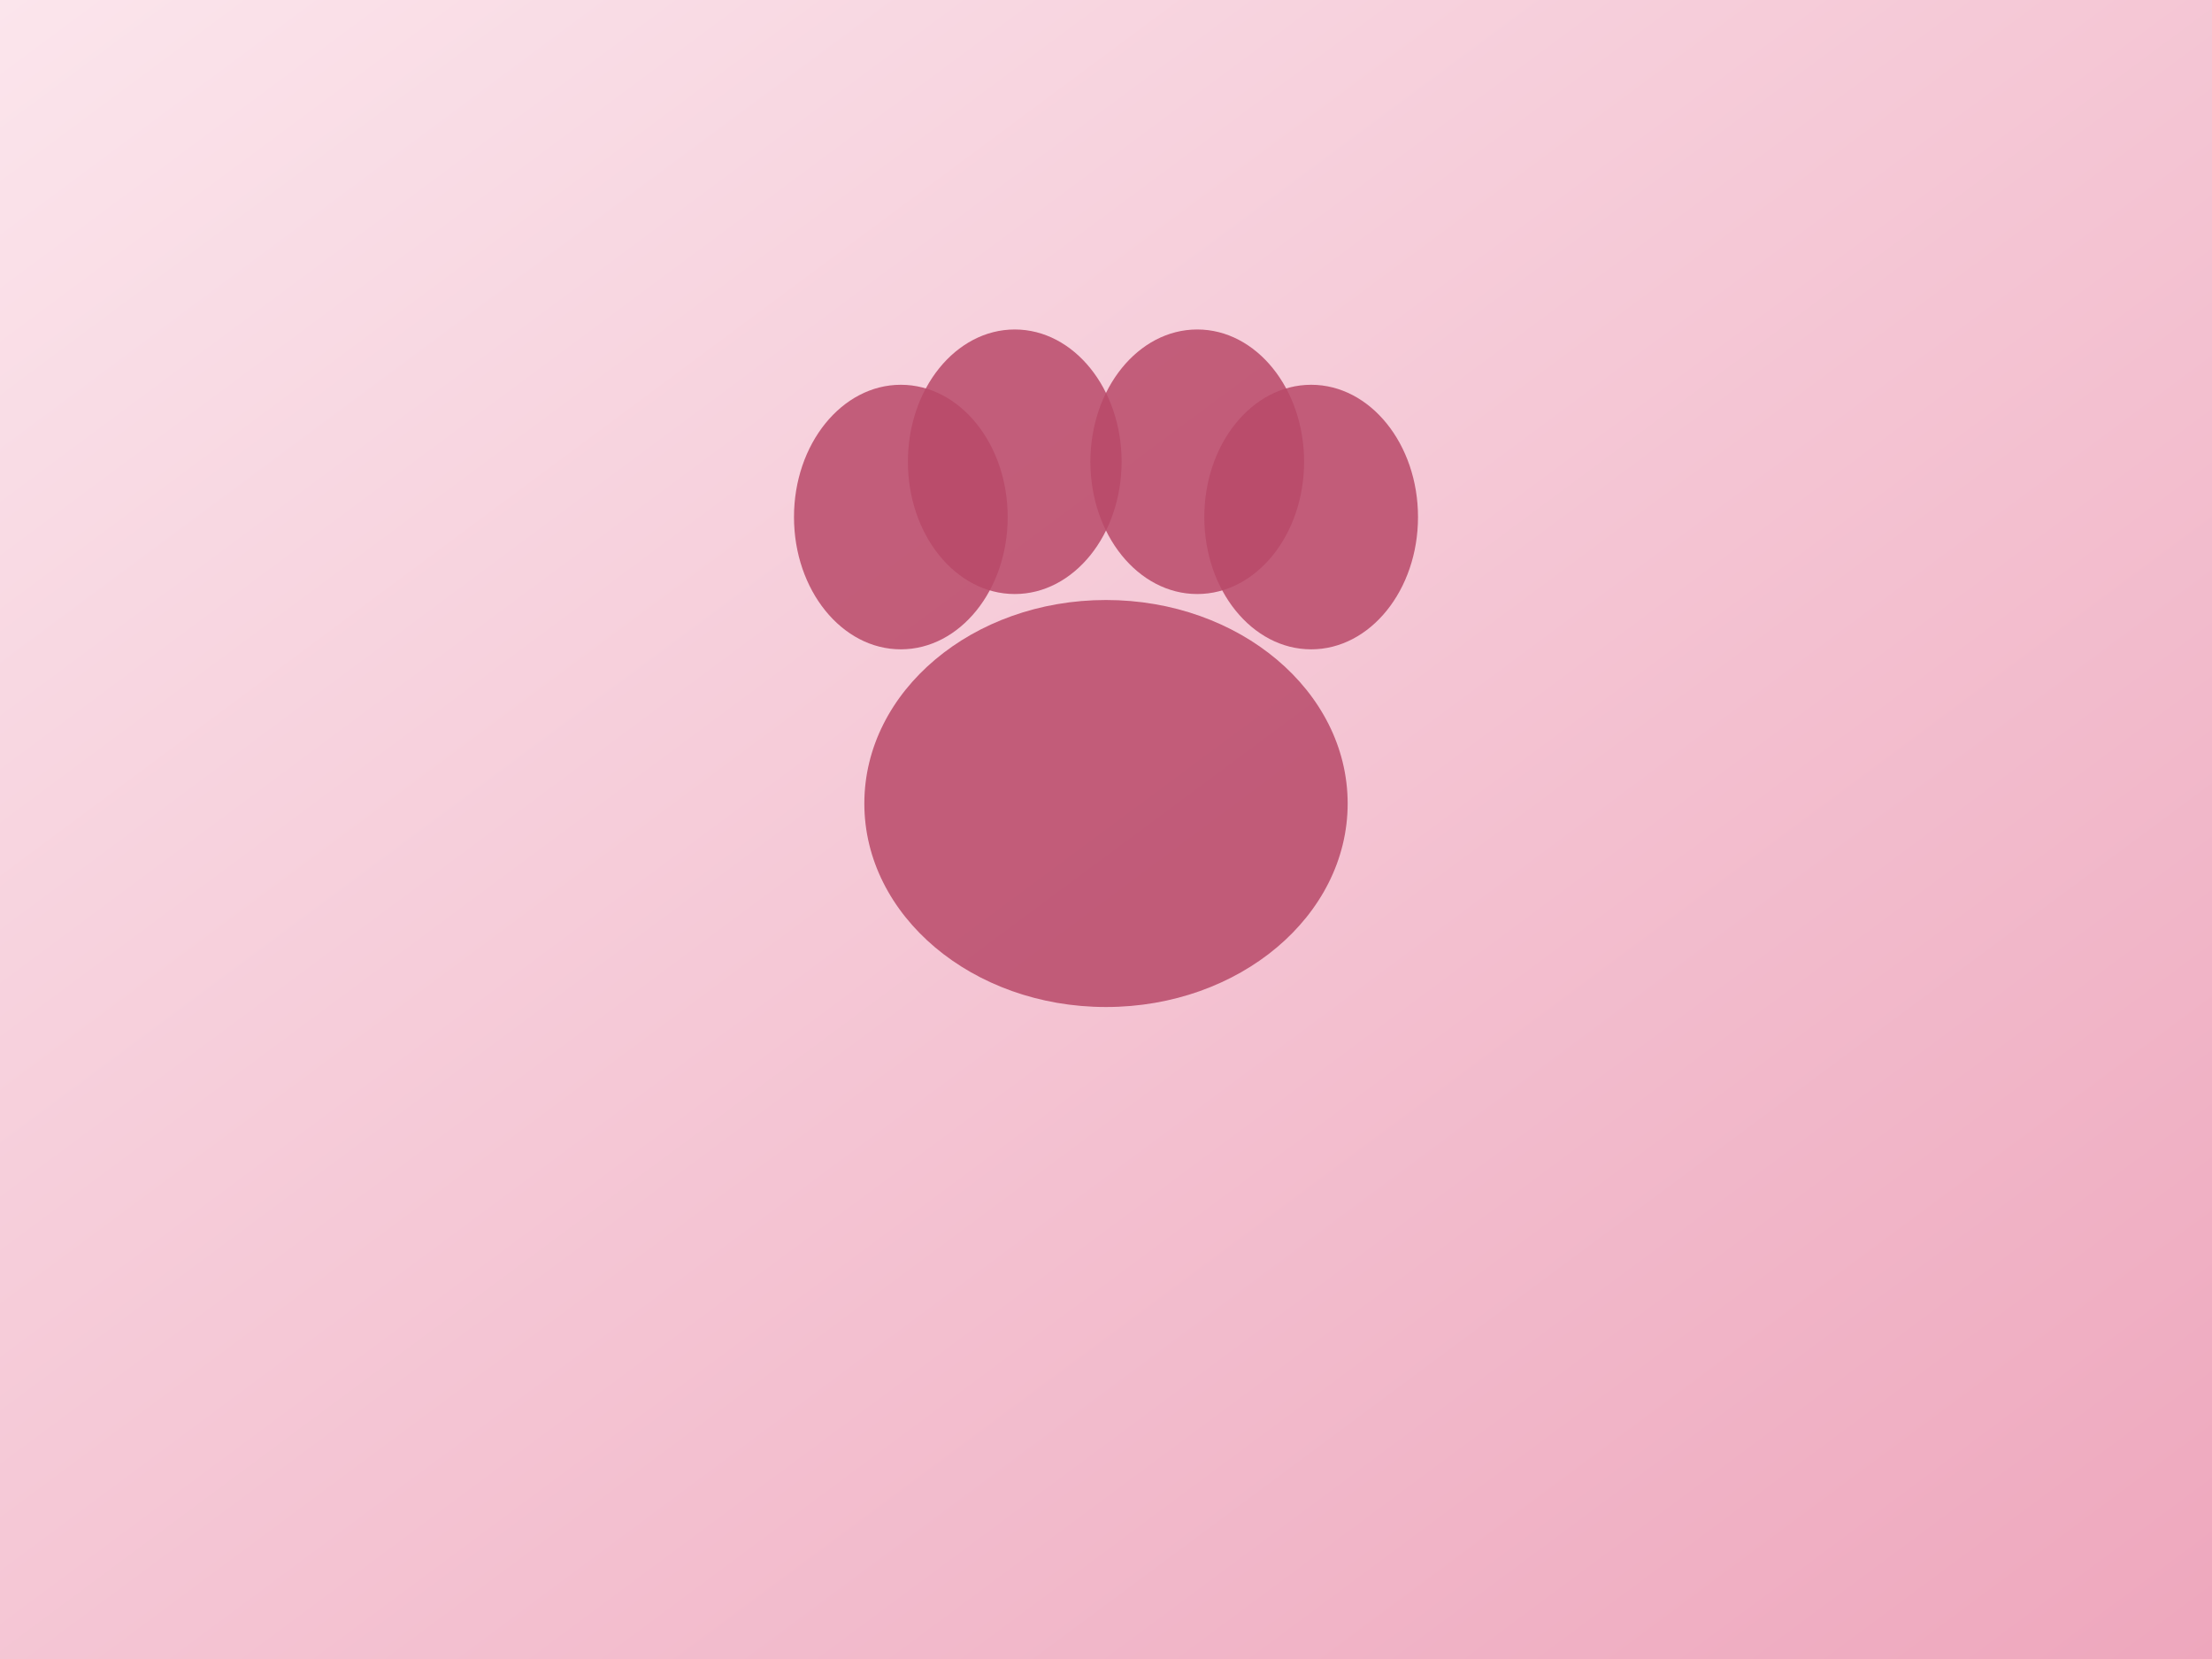
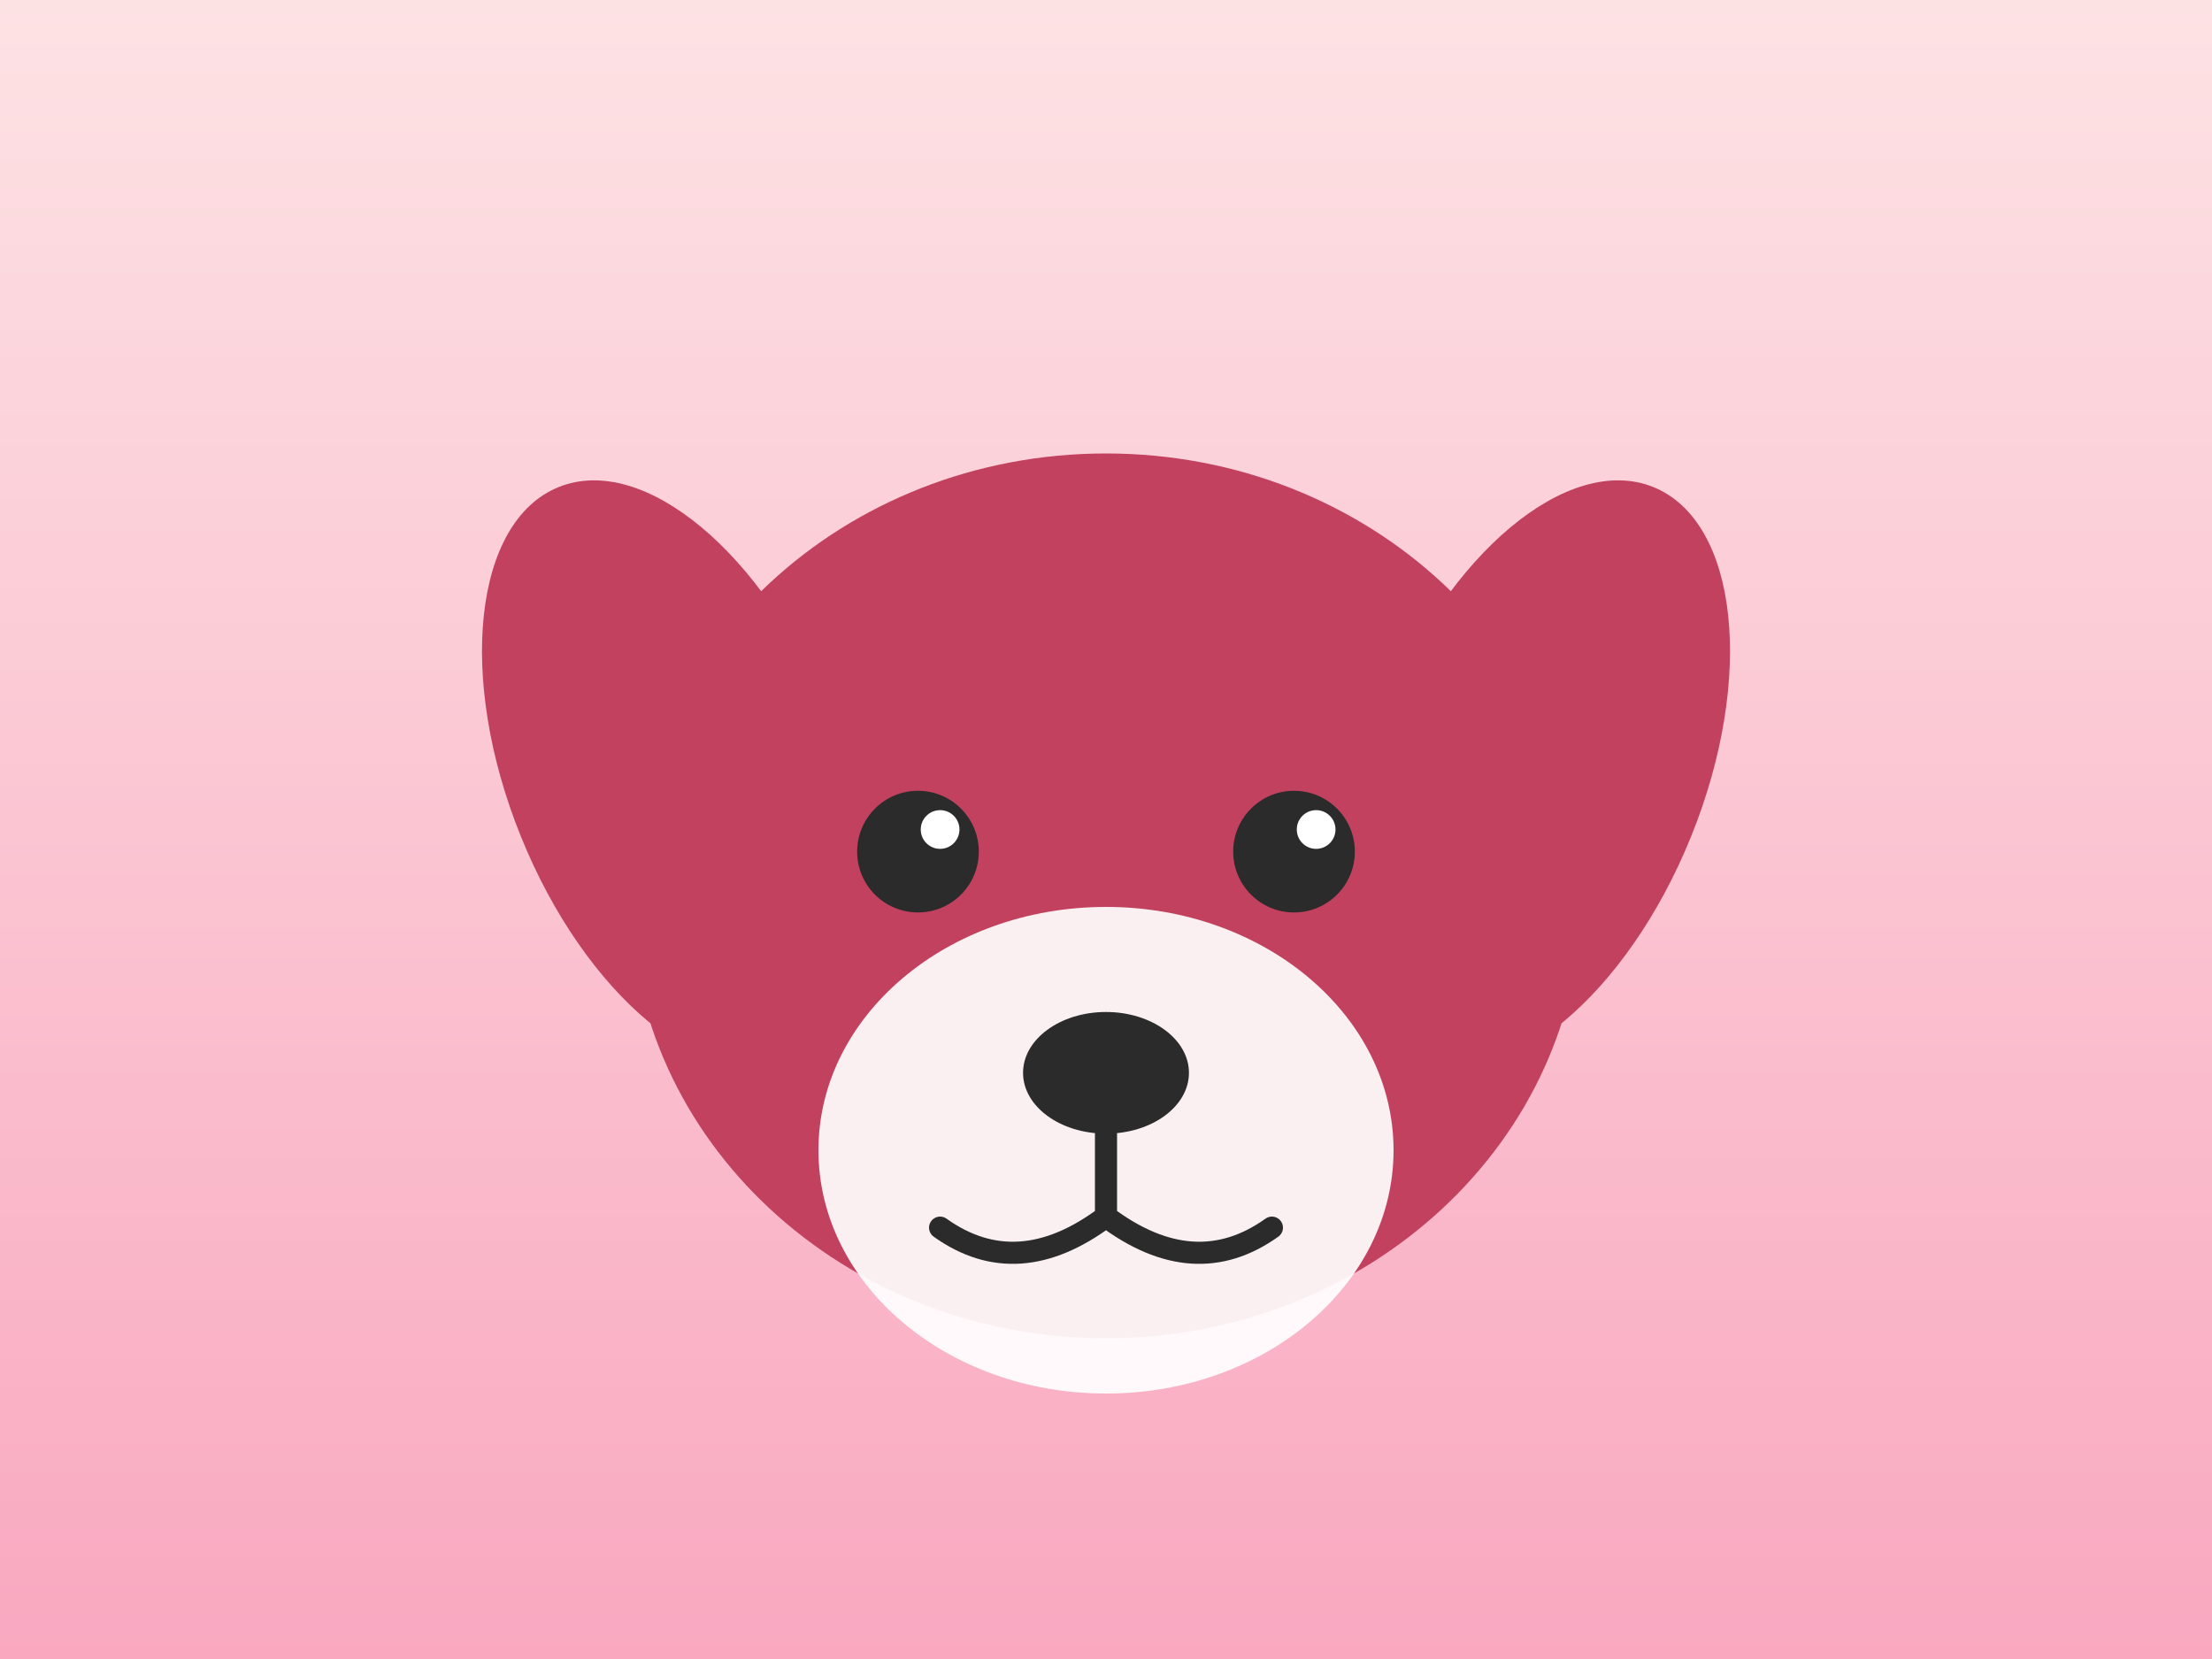
- <svg xmlns="http://www.w3.org/2000/svg" viewBox="0 0 400 300" width="400" height="300" role="img" aria-label="Foto de perro no disponible">
+ <svg xmlns="http://www.w3.org/2000/svg" viewBox="0 0 400 300" width="400" height="300" role="img" aria-label="Foto de perro de muestra">
  <defs>
-     <linearGradient id="g1" x1="0" y1="0" x2="1" y2="1">
-       <stop offset="0" stop-color="#fbe5ec" />
-       <stop offset="1" stop-color="#eea7bd" />
+     <linearGradient id="bg" x1="0" y1="0" x2="0" y2="1">
+       <stop offset="0" stop-color="#fde2e4" />
+       <stop offset="1" stop-color="#f9a8c0" />
    </linearGradient>
  </defs>
-   <rect width="400" height="300" fill="url(#g1)" />
-   <ellipse cx="200" cy="145.3" rx="43.7" ry="36.8" fill="#b84968" opacity="0.85" />
-   <ellipse cx="162.9" cy="93.5" rx="19.32" ry="23.92" fill="#b84968" opacity="0.85" />
-   <ellipse cx="183.5" cy="83.5" rx="19.32" ry="23.92" fill="#b84968" opacity="0.85" />
-   <ellipse cx="216.5" cy="83.5" rx="19.32" ry="23.92" fill="#b84968" opacity="0.85" />
-   <ellipse cx="237.1" cy="93.5" rx="19.32" ry="23.92" fill="#b84968" opacity="0.85" />
+   <rect width="400" height="300" fill="url(#bg)" />
+   <g transform="translate(200,168)">
+     <ellipse cx="-78" cy="-28" rx="30" ry="56" fill="#c2415f" transform="rotate(-22 -78 -28)" />
+     <ellipse cx="78" cy="-28" rx="30" ry="56" fill="#c2415f" transform="rotate(22 78 -28)" />
+     <ellipse cx="0" cy="-6" rx="86" ry="80" fill="#c2415f" />
+     <ellipse cx="0" cy="40" rx="52" ry="44" fill="#fff" opacity="0.92" />
+     <circle cx="-34" cy="-14" r="11" fill="#2b2b2b" />
+     <circle cx="34" cy="-14" r="11" fill="#2b2b2b" />
+     <circle cx="-30" cy="-18" r="3.5" fill="#fff" />
+     <circle cx="38" cy="-18" r="3.5" fill="#fff" />
+     <ellipse cx="0" cy="26" rx="15" ry="11" fill="#2b2b2b" />
+     <path d="M0 37 V52 M0 52 q-16 12 -30 2 M0 52 q16 12 30 2" stroke="#2b2b2b" stroke-width="4" fill="none" stroke-linecap="round" />
+   </g>
</svg>
